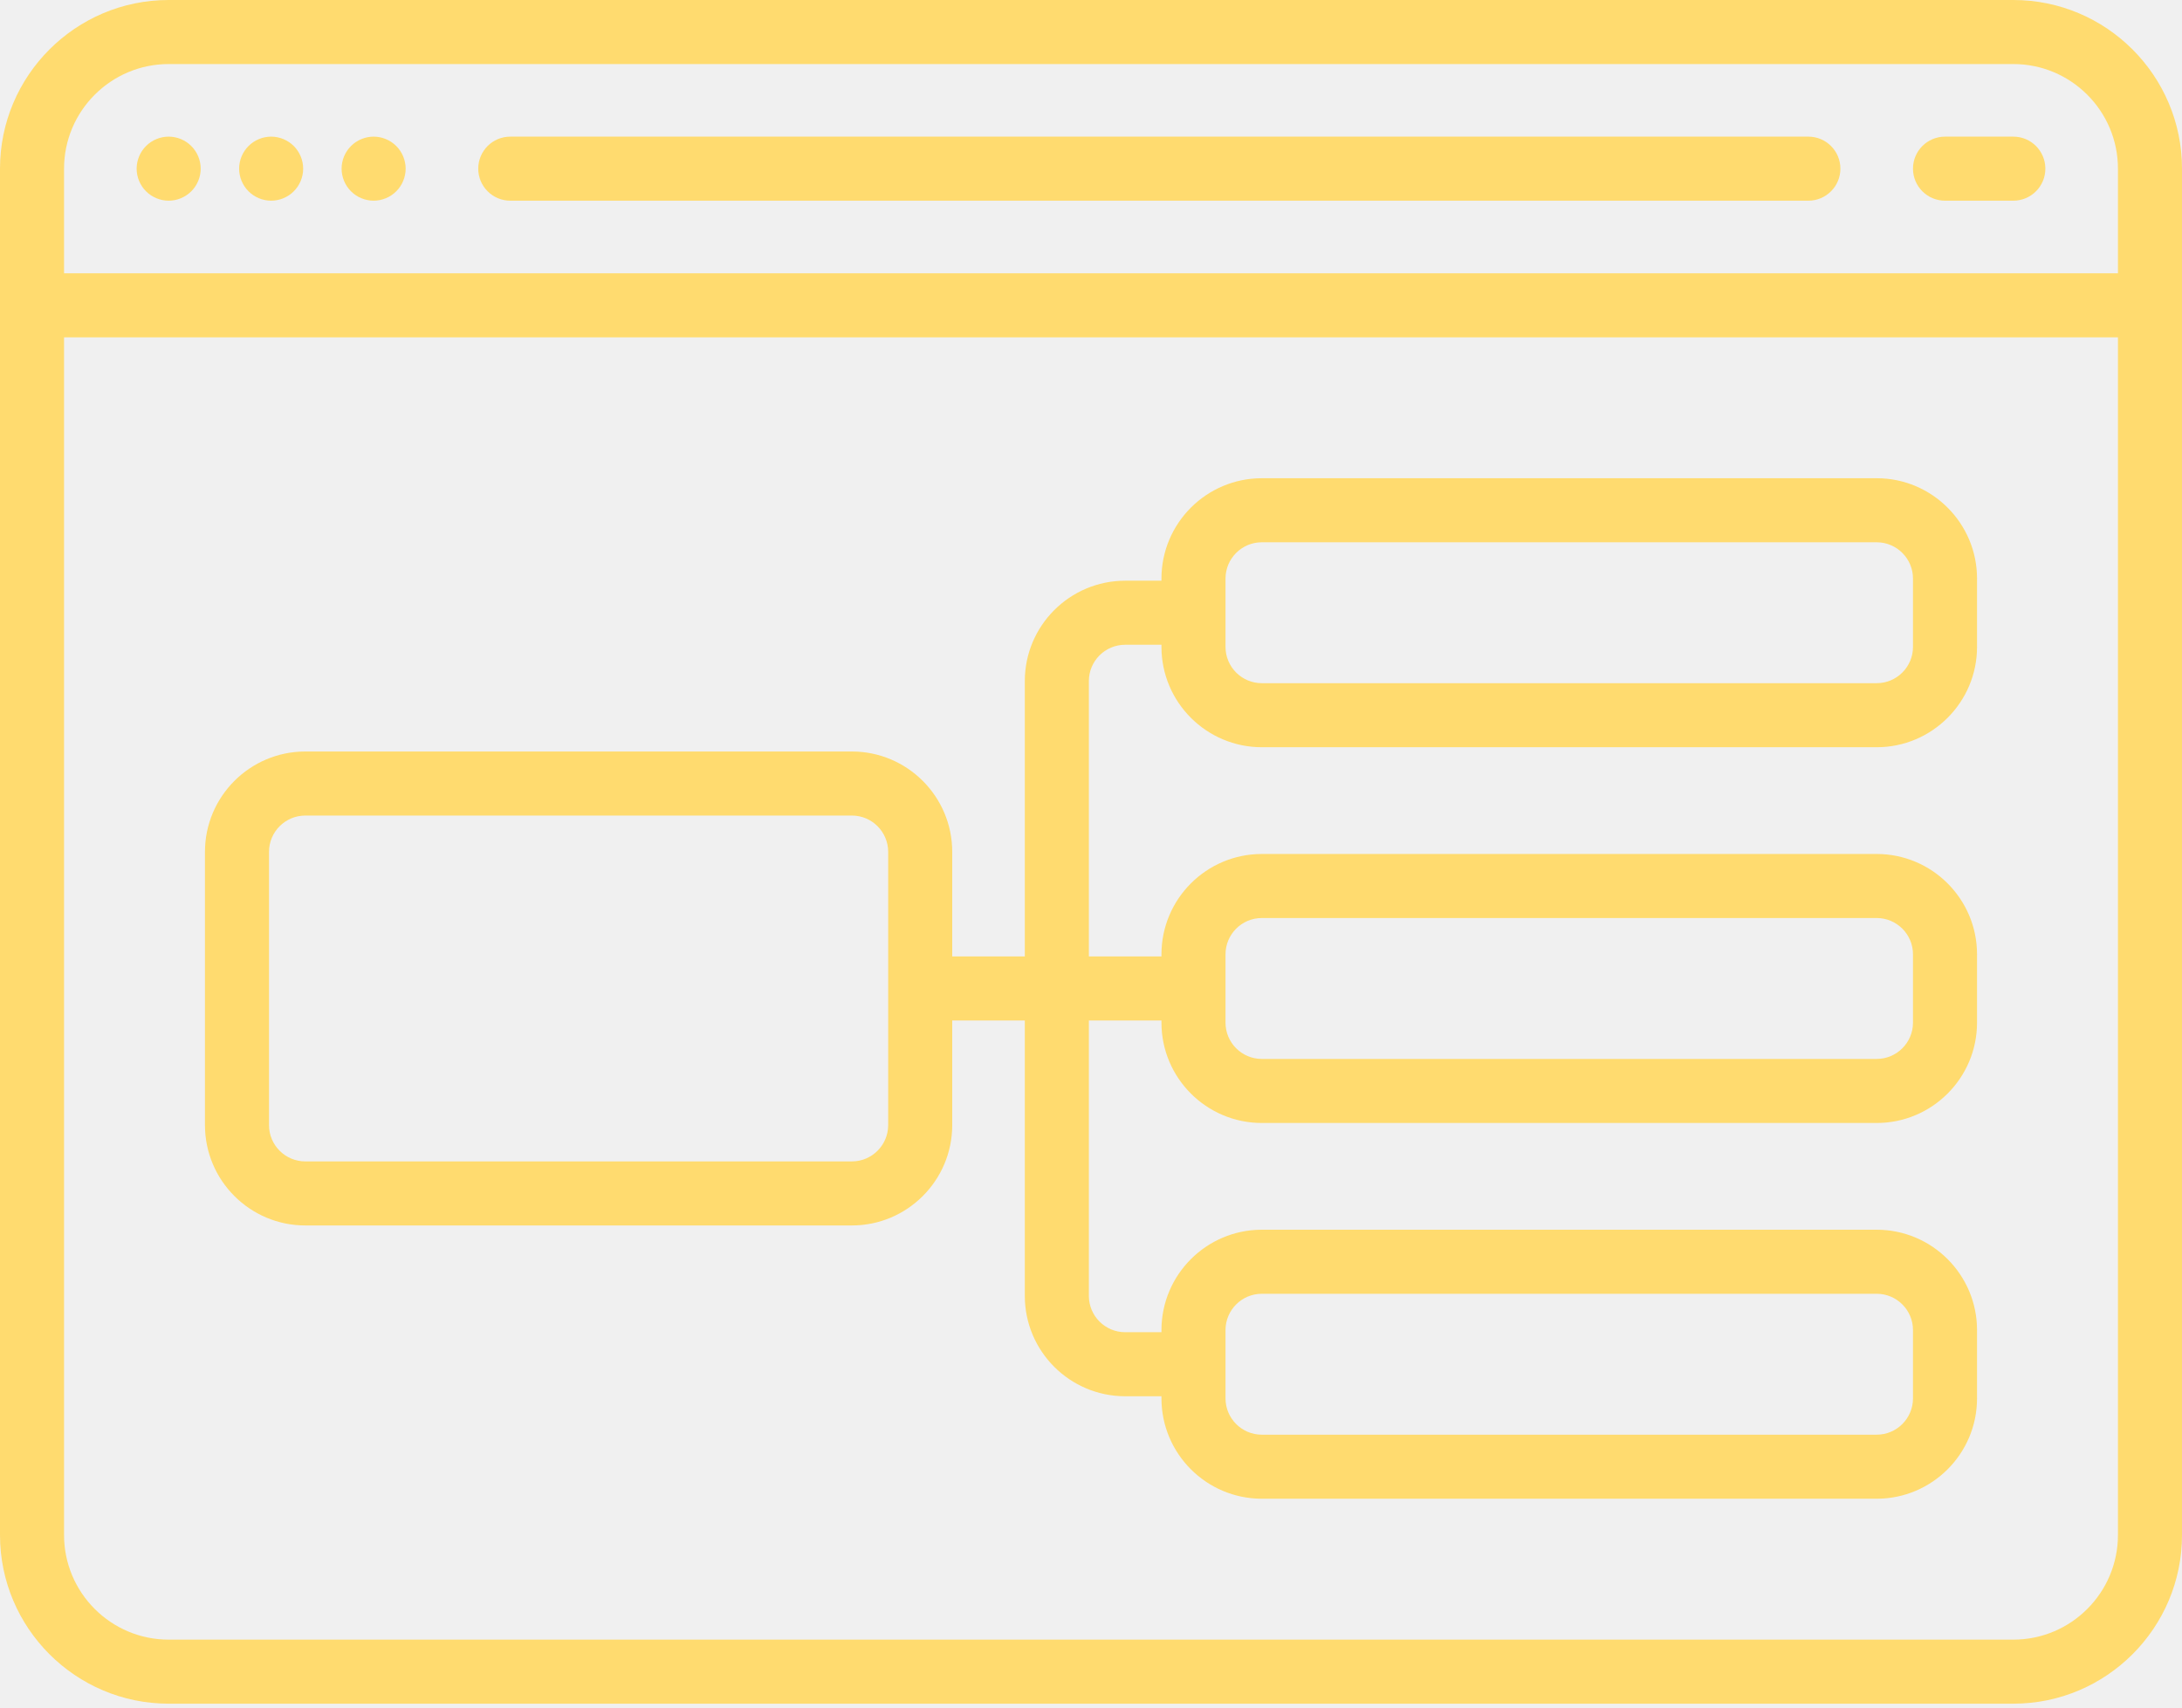
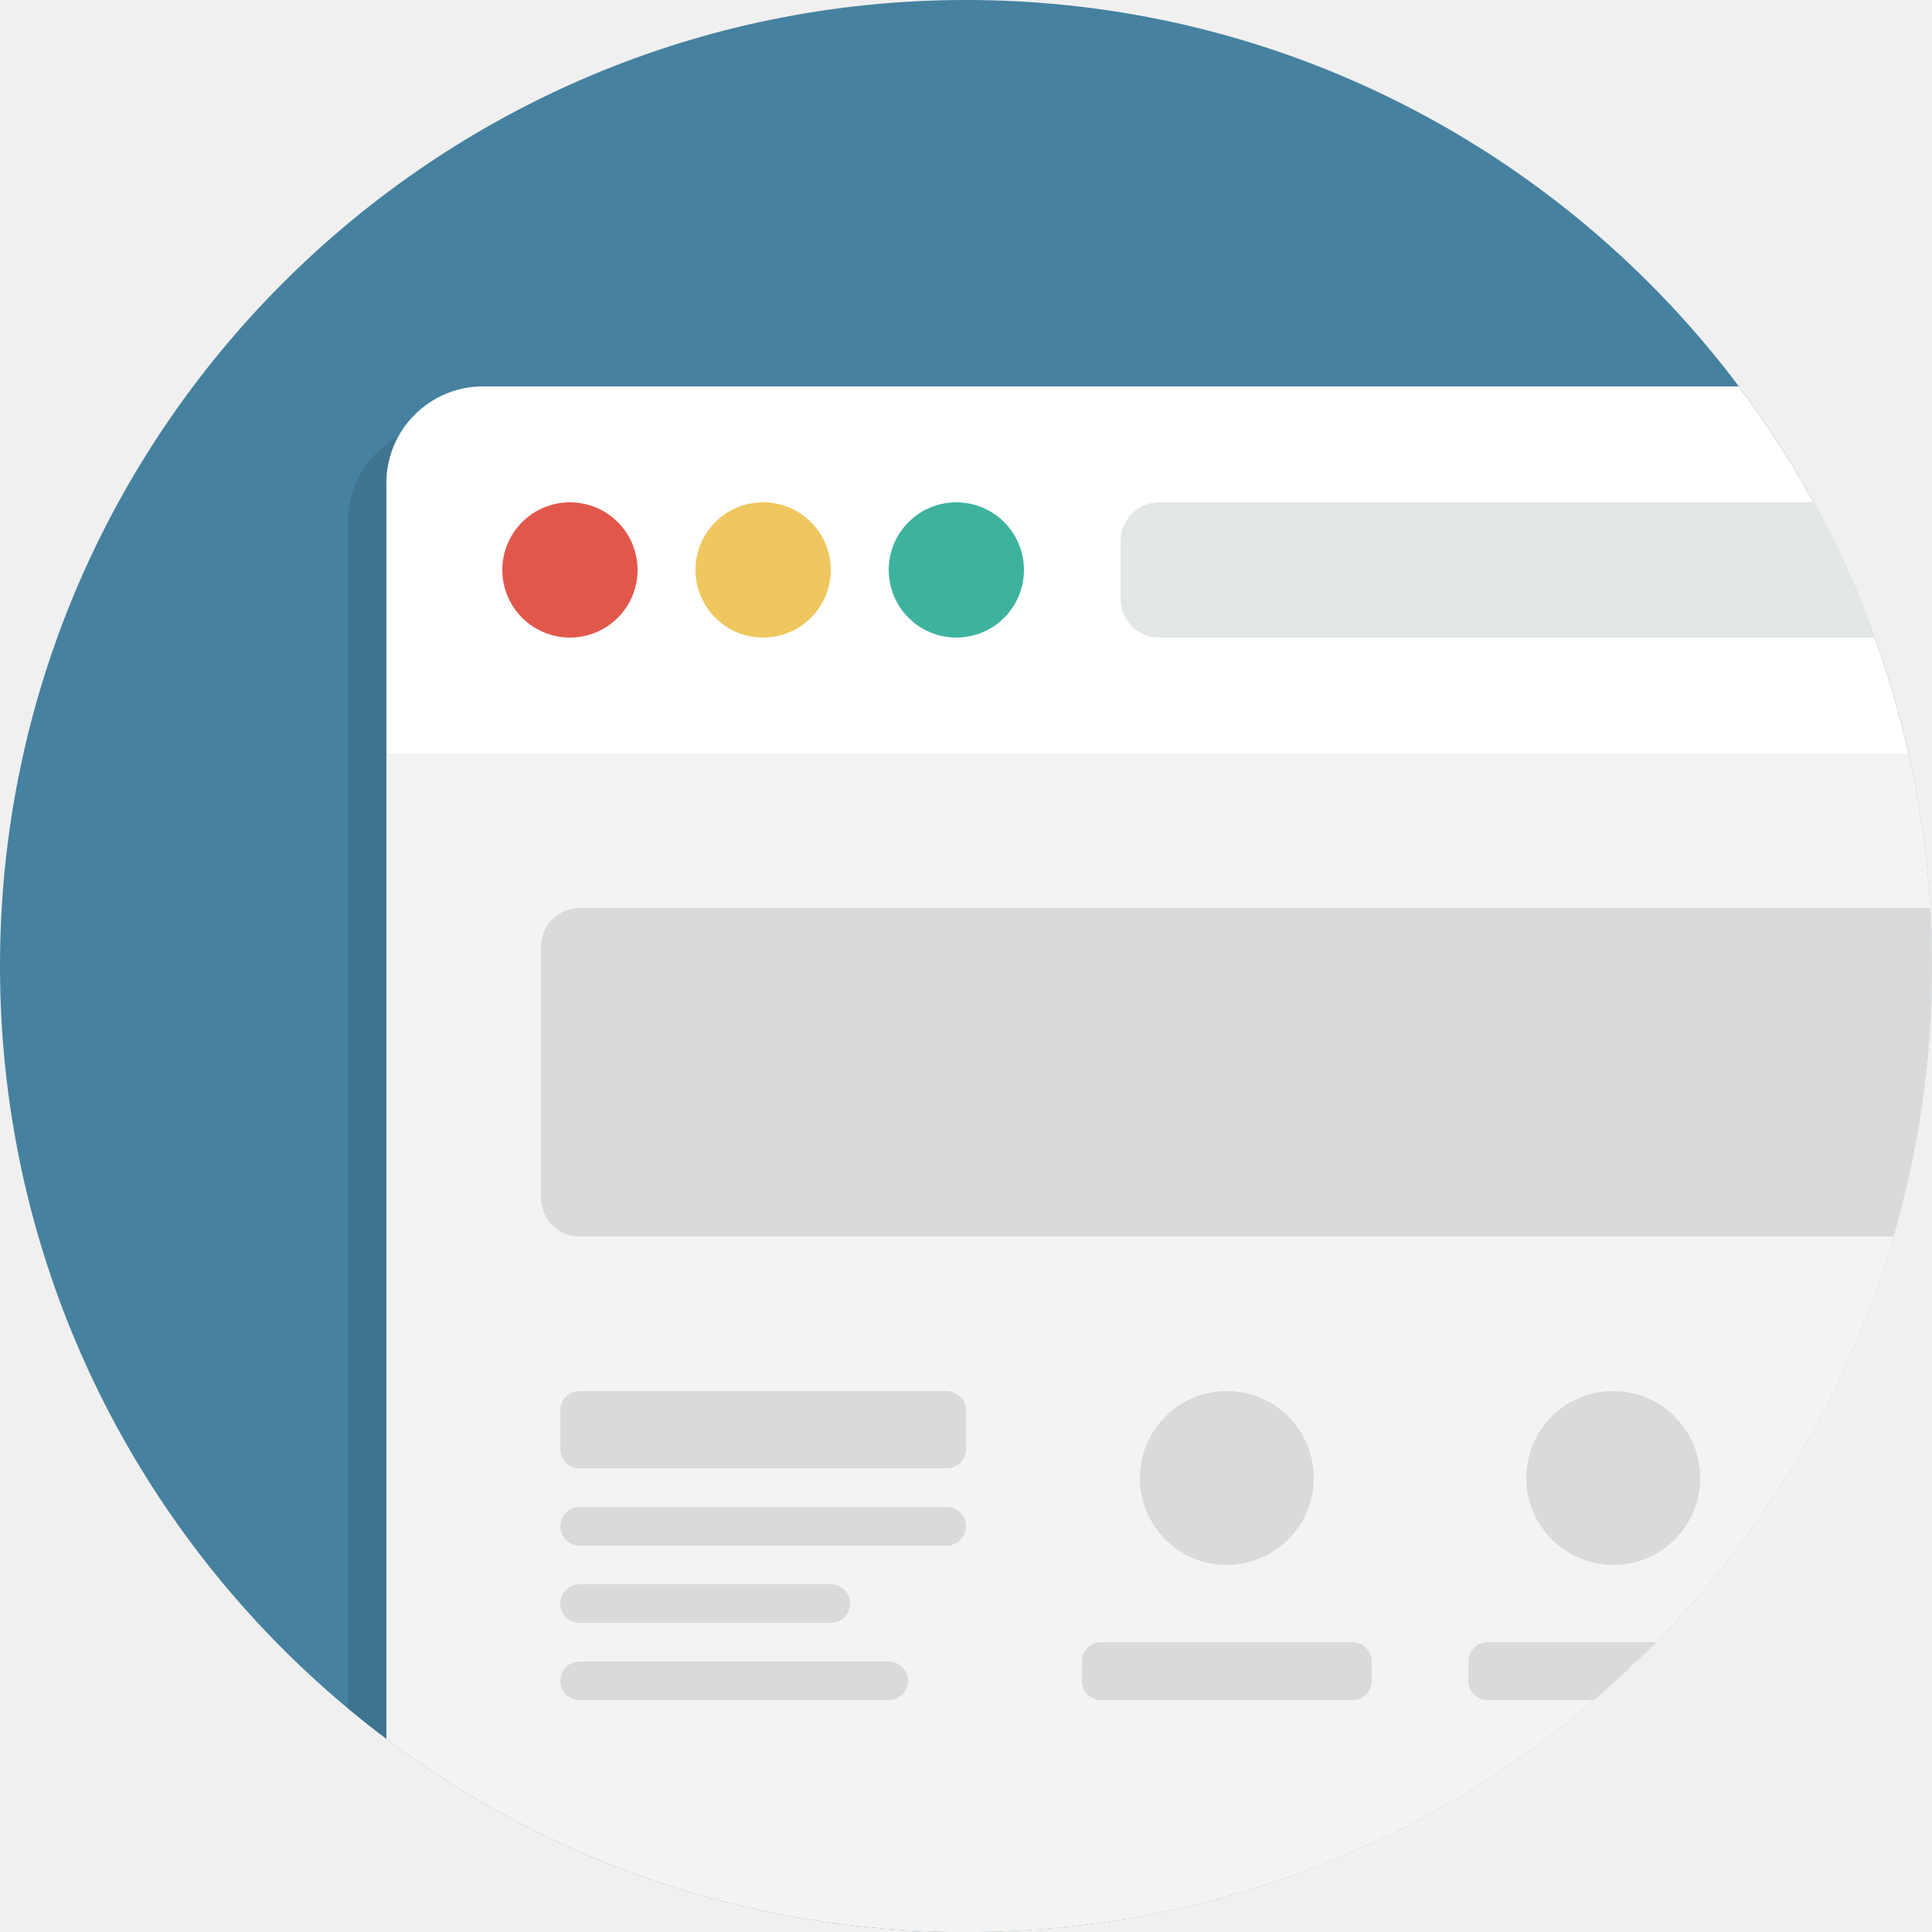
- <svg xmlns="http://www.w3.org/2000/svg" width="400" height="313" viewBox="0 0 400 313" fill="none">
-   <path d="M30.92 36.791C32.462 36.791 33.98 36.164 35.068 35.069C36.164 33.98 36.791 32.462 36.791 30.92C36.791 29.378 36.164 27.859 35.068 26.771C33.98 25.675 32.47 25.049 30.92 25.049C29.37 25.049 27.859 25.675 26.771 26.771C25.675 27.859 25.049 29.378 25.049 30.92C25.049 32.462 25.675 33.98 26.771 35.069C27.859 36.164 29.378 36.791 30.92 36.791Z" fill="#FFDB6F" />
-   <path d="M49.706 36.791C51.256 36.791 52.767 36.164 53.855 35.069C54.951 33.98 55.577 32.462 55.577 30.92C55.577 29.378 54.951 27.859 53.855 26.771C52.767 25.675 51.249 25.049 49.706 25.049C48.164 25.049 46.646 25.675 45.558 26.771C44.462 27.859 43.836 29.378 43.836 30.92C43.836 32.462 44.462 33.98 45.558 35.069C46.646 36.164 48.164 36.791 49.706 36.791Z" fill="#FFDB6F" />
-   <path d="M68.493 36.791C70.035 36.791 71.554 36.164 72.642 35.069C73.738 33.98 74.364 32.462 74.364 30.92C74.364 29.378 73.738 27.859 72.642 26.771C71.554 25.675 70.035 25.049 68.493 25.049C66.951 25.049 65.433 25.675 64.344 26.771C63.248 27.859 62.622 29.378 62.622 30.92C62.622 32.462 63.248 33.98 64.344 35.069C65.433 36.164 66.951 36.791 68.493 36.791Z" fill="#FFDB6F" />
-   <path d="M93.542 36.791H331.507C334.749 36.791 337.378 34.162 337.378 30.92C337.378 27.677 334.749 25.049 331.507 25.049H93.542C90.3 25.049 87.671 27.677 87.671 30.92C87.671 34.162 90.3 36.791 93.542 36.791Z" fill="#FFDB6F" />
-   <path d="M356.556 36.791H369.08C372.323 36.791 374.951 34.162 374.951 30.92C374.951 27.677 372.323 25.049 369.08 25.049H356.556C353.314 25.049 350.685 27.677 350.685 30.92C350.685 34.162 353.314 36.791 356.556 36.791Z" fill="#FFDB6F" />
-   <path d="M344.031 87.671H231.311C221.168 87.671 212.916 95.923 212.916 106.067V106.458H206.262C196.119 106.458 187.867 114.71 187.867 124.853V175.342H174.56V156.164C174.56 146.021 166.308 137.769 156.164 137.769H55.969C45.825 137.769 37.574 146.021 37.574 156.164V206.262C37.574 216.406 45.825 224.658 55.969 224.658H156.164C166.308 224.658 174.56 216.406 174.56 206.262V187.084H187.867V237.573C187.867 247.717 196.119 255.969 206.262 255.969H212.916V256.36C212.916 266.503 221.168 274.755 231.311 274.755H344.031C354.175 274.755 362.427 266.503 362.427 256.36V243.836C362.427 233.692 354.175 225.44 344.031 225.44H231.311C221.168 225.44 212.916 233.692 212.916 243.836V244.227H206.262C202.593 244.227 199.609 241.242 199.609 237.573V187.084H212.916V187.476C212.916 197.619 221.168 205.871 231.311 205.871H344.031C354.175 205.871 362.427 197.619 362.427 187.476V174.951C362.427 164.808 354.175 156.556 344.031 156.556H231.311C221.168 156.556 212.916 164.808 212.916 174.951V175.342H199.609V124.853C199.609 121.184 202.593 118.2 206.262 118.2H212.916V118.591C212.916 128.734 221.168 136.986 231.311 136.986H344.031C354.175 136.986 362.427 128.734 362.427 118.591V106.067C362.427 95.923 354.175 87.671 344.031 87.671ZM162.818 206.262C162.818 209.931 159.833 212.916 156.164 212.916H55.969C52.3 212.916 49.315 209.931 49.315 206.262V156.164C49.315 152.496 52.3 149.511 55.969 149.511H156.164C159.833 149.511 162.818 152.496 162.818 156.164V206.262ZM224.658 243.836C224.658 240.167 227.642 237.182 231.311 237.182H344.031C347.7 237.182 350.685 240.167 350.685 243.836V256.36C350.685 260.029 347.7 263.014 344.031 263.014H231.311C227.642 263.014 224.658 260.029 224.658 256.36V243.836ZM224.658 174.951C224.658 171.282 227.642 168.297 231.311 168.297H344.031C347.7 168.297 350.685 171.282 350.685 174.951V187.476C350.685 191.144 347.7 194.129 344.031 194.129H231.311C227.642 194.129 224.658 191.144 224.658 187.476V174.951ZM350.685 118.591C350.685 122.26 347.7 125.245 344.031 125.245H231.311C227.642 125.245 224.658 122.26 224.658 118.591V106.067C224.658 102.398 227.642 99.413 231.311 99.413H344.031C347.7 99.413 350.685 102.398 350.685 106.067V118.591Z" fill="#FFDB6F" />
-   <path d="M369.08 0H30.92C13.871 0 0 13.871 0 30.92V281.409C0 298.458 13.871 312.329 30.92 312.329H369.08C386.129 312.329 400 298.458 400 281.409V30.92C400 13.871 386.129 0 369.08 0ZM30.92 11.742H369.08C379.655 11.742 388.258 20.345 388.258 30.92V50.098H11.742V30.92C11.742 20.345 20.345 11.742 30.92 11.742ZM369.08 300.587H30.92C20.345 300.587 11.742 291.984 11.742 281.409V61.84H388.258V281.409C388.258 291.984 379.655 300.587 369.08 300.587Z" fill="#FFDB6F" />
+ <svg xmlns="http://www.w3.org/2000/svg" width="100px" height="100px" viewBox="0 0 100 100">
+   <path fill="#4681A0" d="M50 0c27.614 0 50 22.387 50 50 0 27.614-22.386 50-50 50s-50-22.386-50-50c0-27.613 22.386-50 50-50z" />
+   <path fill="#3F7490" d="M50 100c13.299 0 25.374-5.201 34.331-13.669 8.468-8.957 13.669-21.032 13.669-34.331 0-11.256-3.722-21.643-10-30h-65c-2.762 0-5 2.238-5 5v61.413c8.671 7.232 19.826 11.587 32 11.587z" />
+   <path fill="#fff" d="M25 20c-2.762 0-5 2.238-5 5v65.001c8.357 6.277 18.743 9.999 30 9.999 27.614 0 50-22.386 50-50 0-11.256-3.722-21.643-10-30h-65z" />
+   <path fill="#F3F3F3" d="M100 50c0-3.781-.434-7.459-1.229-11h-78.771v51.001c8.357 6.277 18.743 9.999 30 9.999 27.614 0 50-22.386 50-50z" />
+   <path fill="#E2574C" d="M29.5 26c1.934 0 3.5 1.567 3.5 3.5 0 1.934-1.566 3.5-3.5 3.5-1.933 0-3.5-1.566-3.5-3.5 0-1.933 1.567-3.5 3.5-3.5z" />
+   <path fill="#EFC75E" d="M39.5 26c1.934 0 3.5 1.567 3.5 3.5 0 1.934-1.566 3.5-3.5 3.5-1.933 0-3.5-1.566-3.5-3.5 0-1.933 1.567-3.5 3.5-3.5z" />
+   <path fill="#3DB39E" d="M49.5 26c1.934 0 3.5 1.567 3.5 3.5 0 1.934-1.566 3.5-3.5 3.5-1.933 0-3.5-1.566-3.5-3.5 0-1.933 1.567-3.5 3.5-3.5z" />
+   <path fill="#E4E7E7" d="M93.869 26h-33.869c-1.104 0-2 .896-2 2v3c0 1.105.896 2 2 2h37.03c-.877-2.426-1.935-4.765-3.161-7z" />
+   <g fill="#DADADA">
+     <path d="M30 84h13c.553 0 1-.447 1-1s-.447-1-1-1h-13c-.553 0-1 .447-1 1s.447 1 1 1zM77 85c-.553 0-1 .447-1 1v1c0 .553.447 1 1 1h5.477c1.115-.954 2.19-1.953 3.218-3h-8.695zM30 88h16c.553 0 1-.447 1-1s-.447-1-1-1h-16c-.553 0-1 .447-1 1s.447 1 1 1zM28 49v13c0 1.105.896 2 2 2h67.999c1.294-4.444 2.001-9.139 2.001-14 0-1.008-.039-2.007-.098-3h-69.902c-1.104 0-2 .896-2 2z" />
+     <circle cx="83.5" cy="76.5" r="4.5" />
+     <path d="M56 86v1c0 .553.447 1 1 1h13c.553 0 1-.447 1-1v-1c0-.553-.447-1-1-1h-13c-.553 0-1 .447-1 1zM49 78h-19c-.553 0-1 .447-1 1s.447 1 1 1h19c.553 0 1-.447 1-1s-.447-1-1-1z" />
+     <circle cx="63.5" cy="76.5" r="4.5" />
+     <path d="M30 76h19c.553 0 1-.447 1-1v-2c0-.553-.447-1-1-1h-19c-.553 0-1 .447-1 1v2c0 .553.447 1 1 1z" />
+   </g>
</svg>
